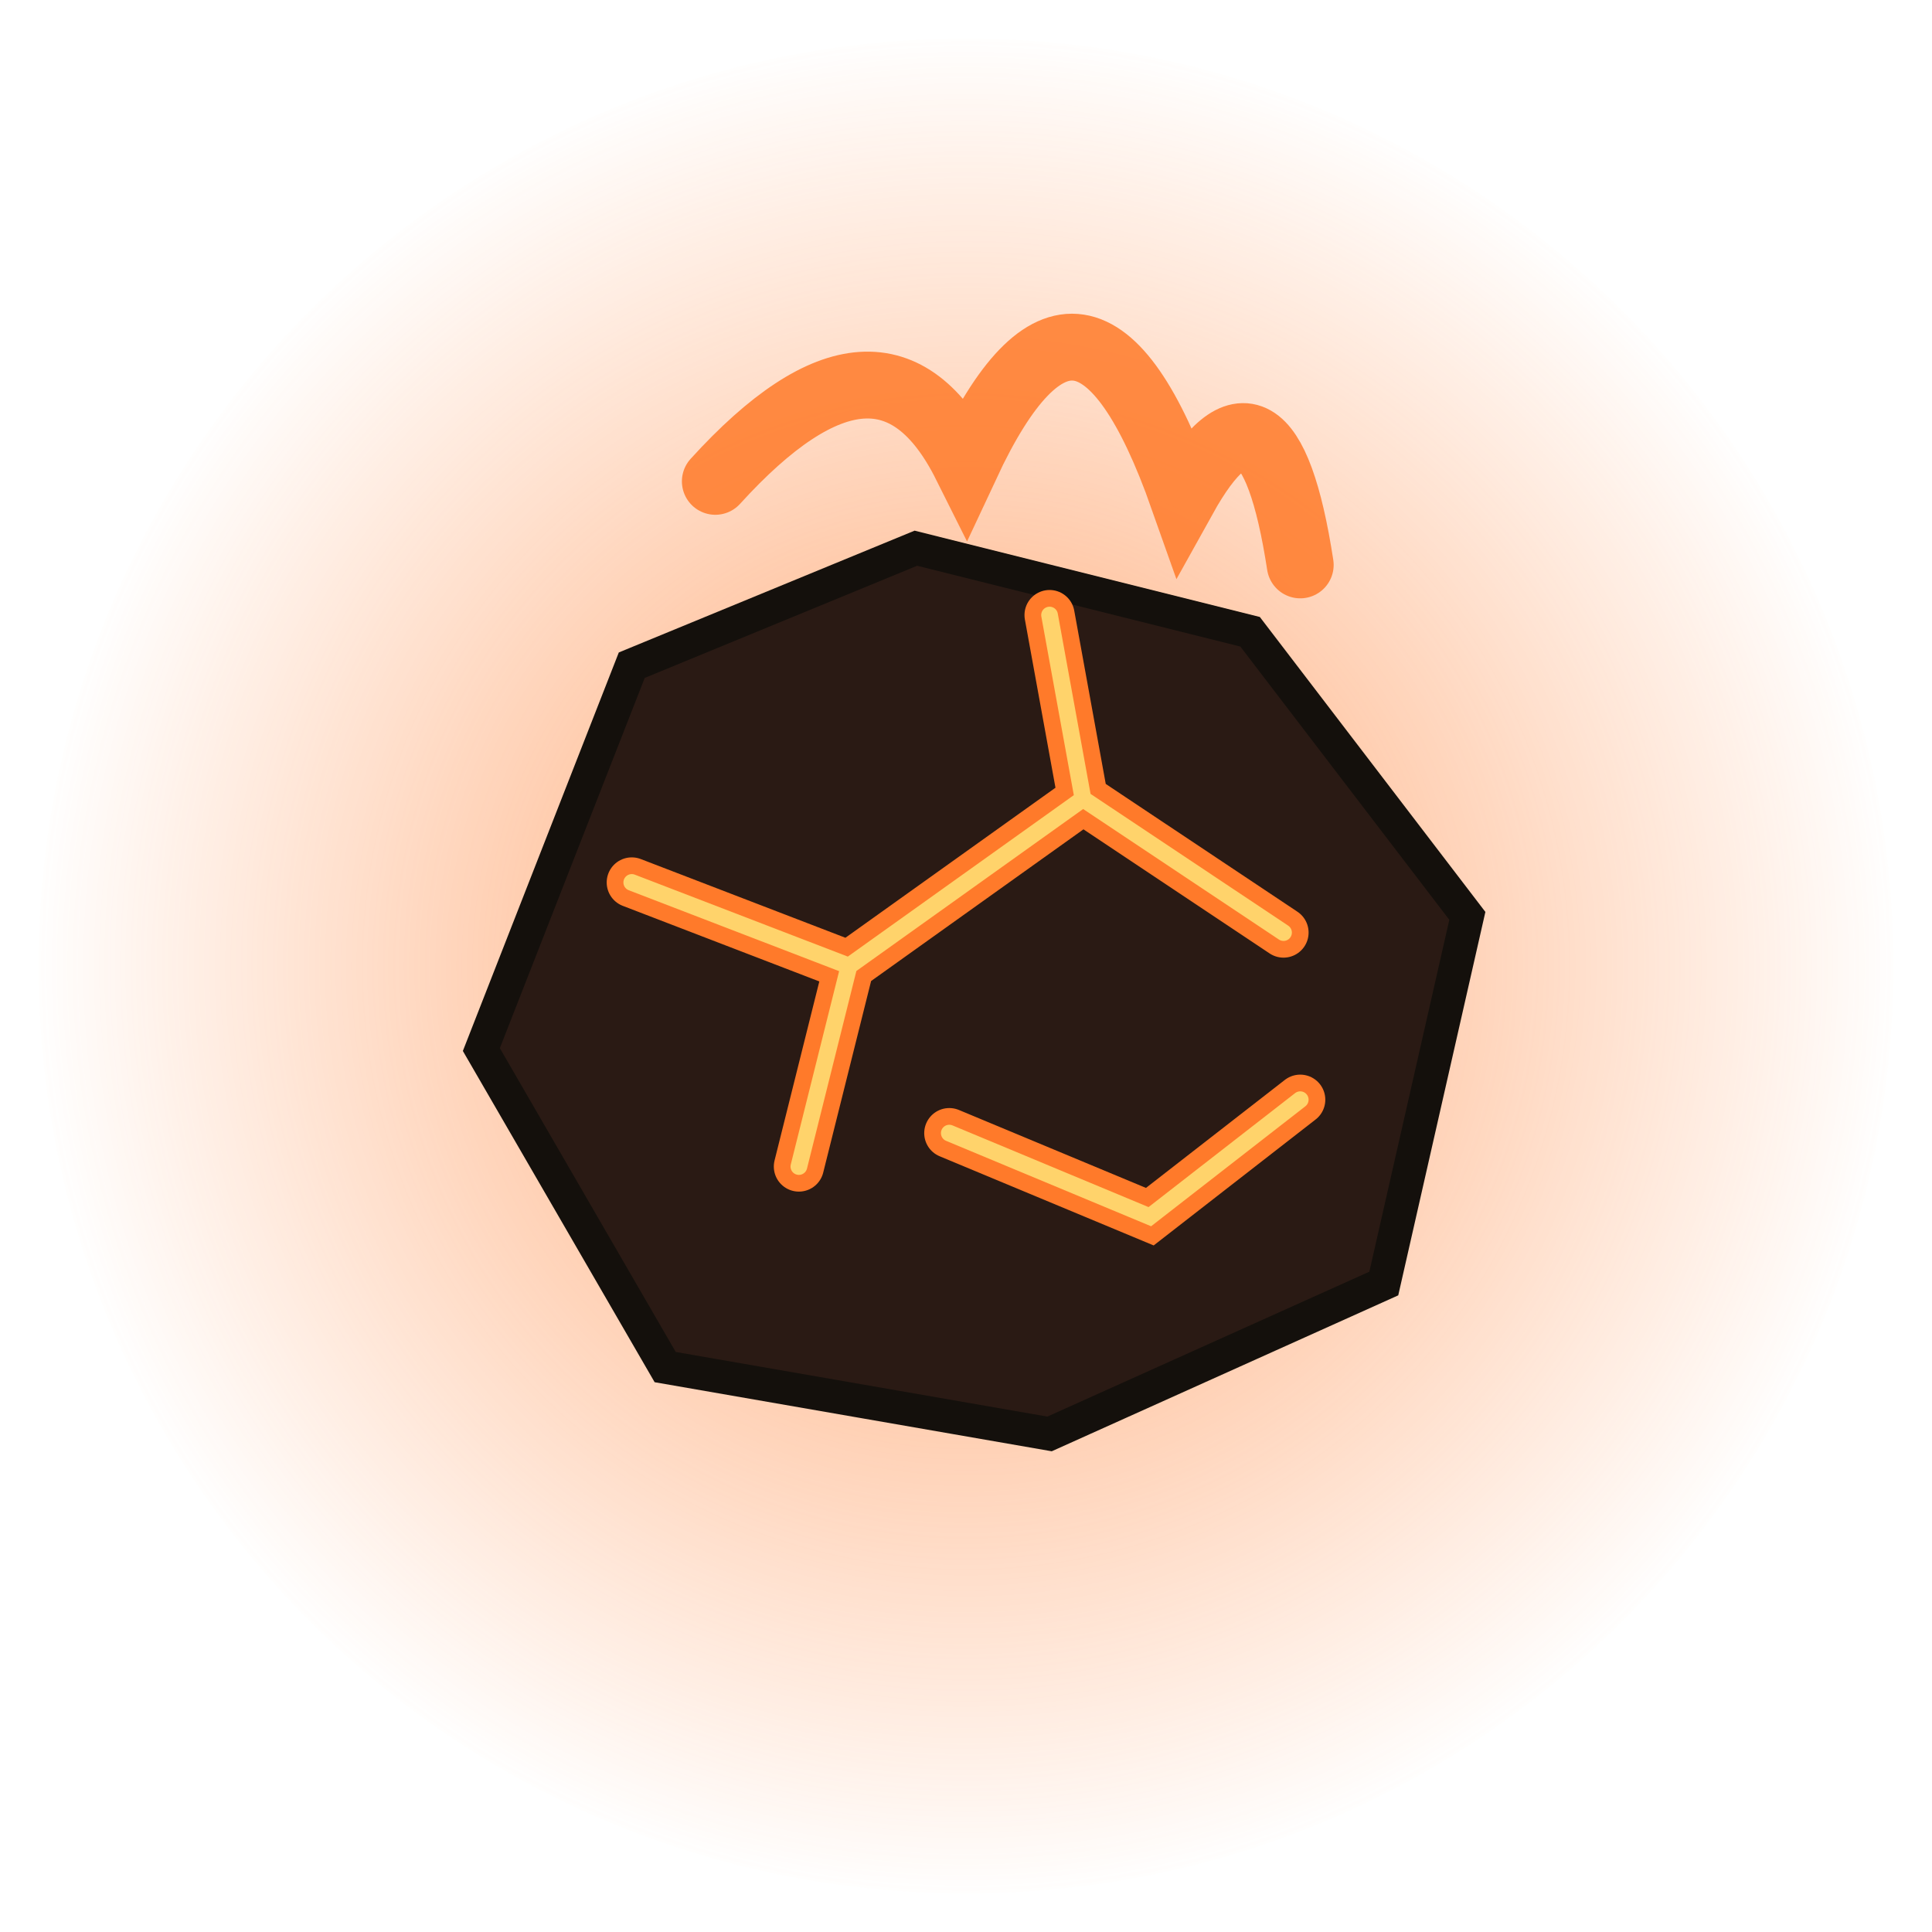
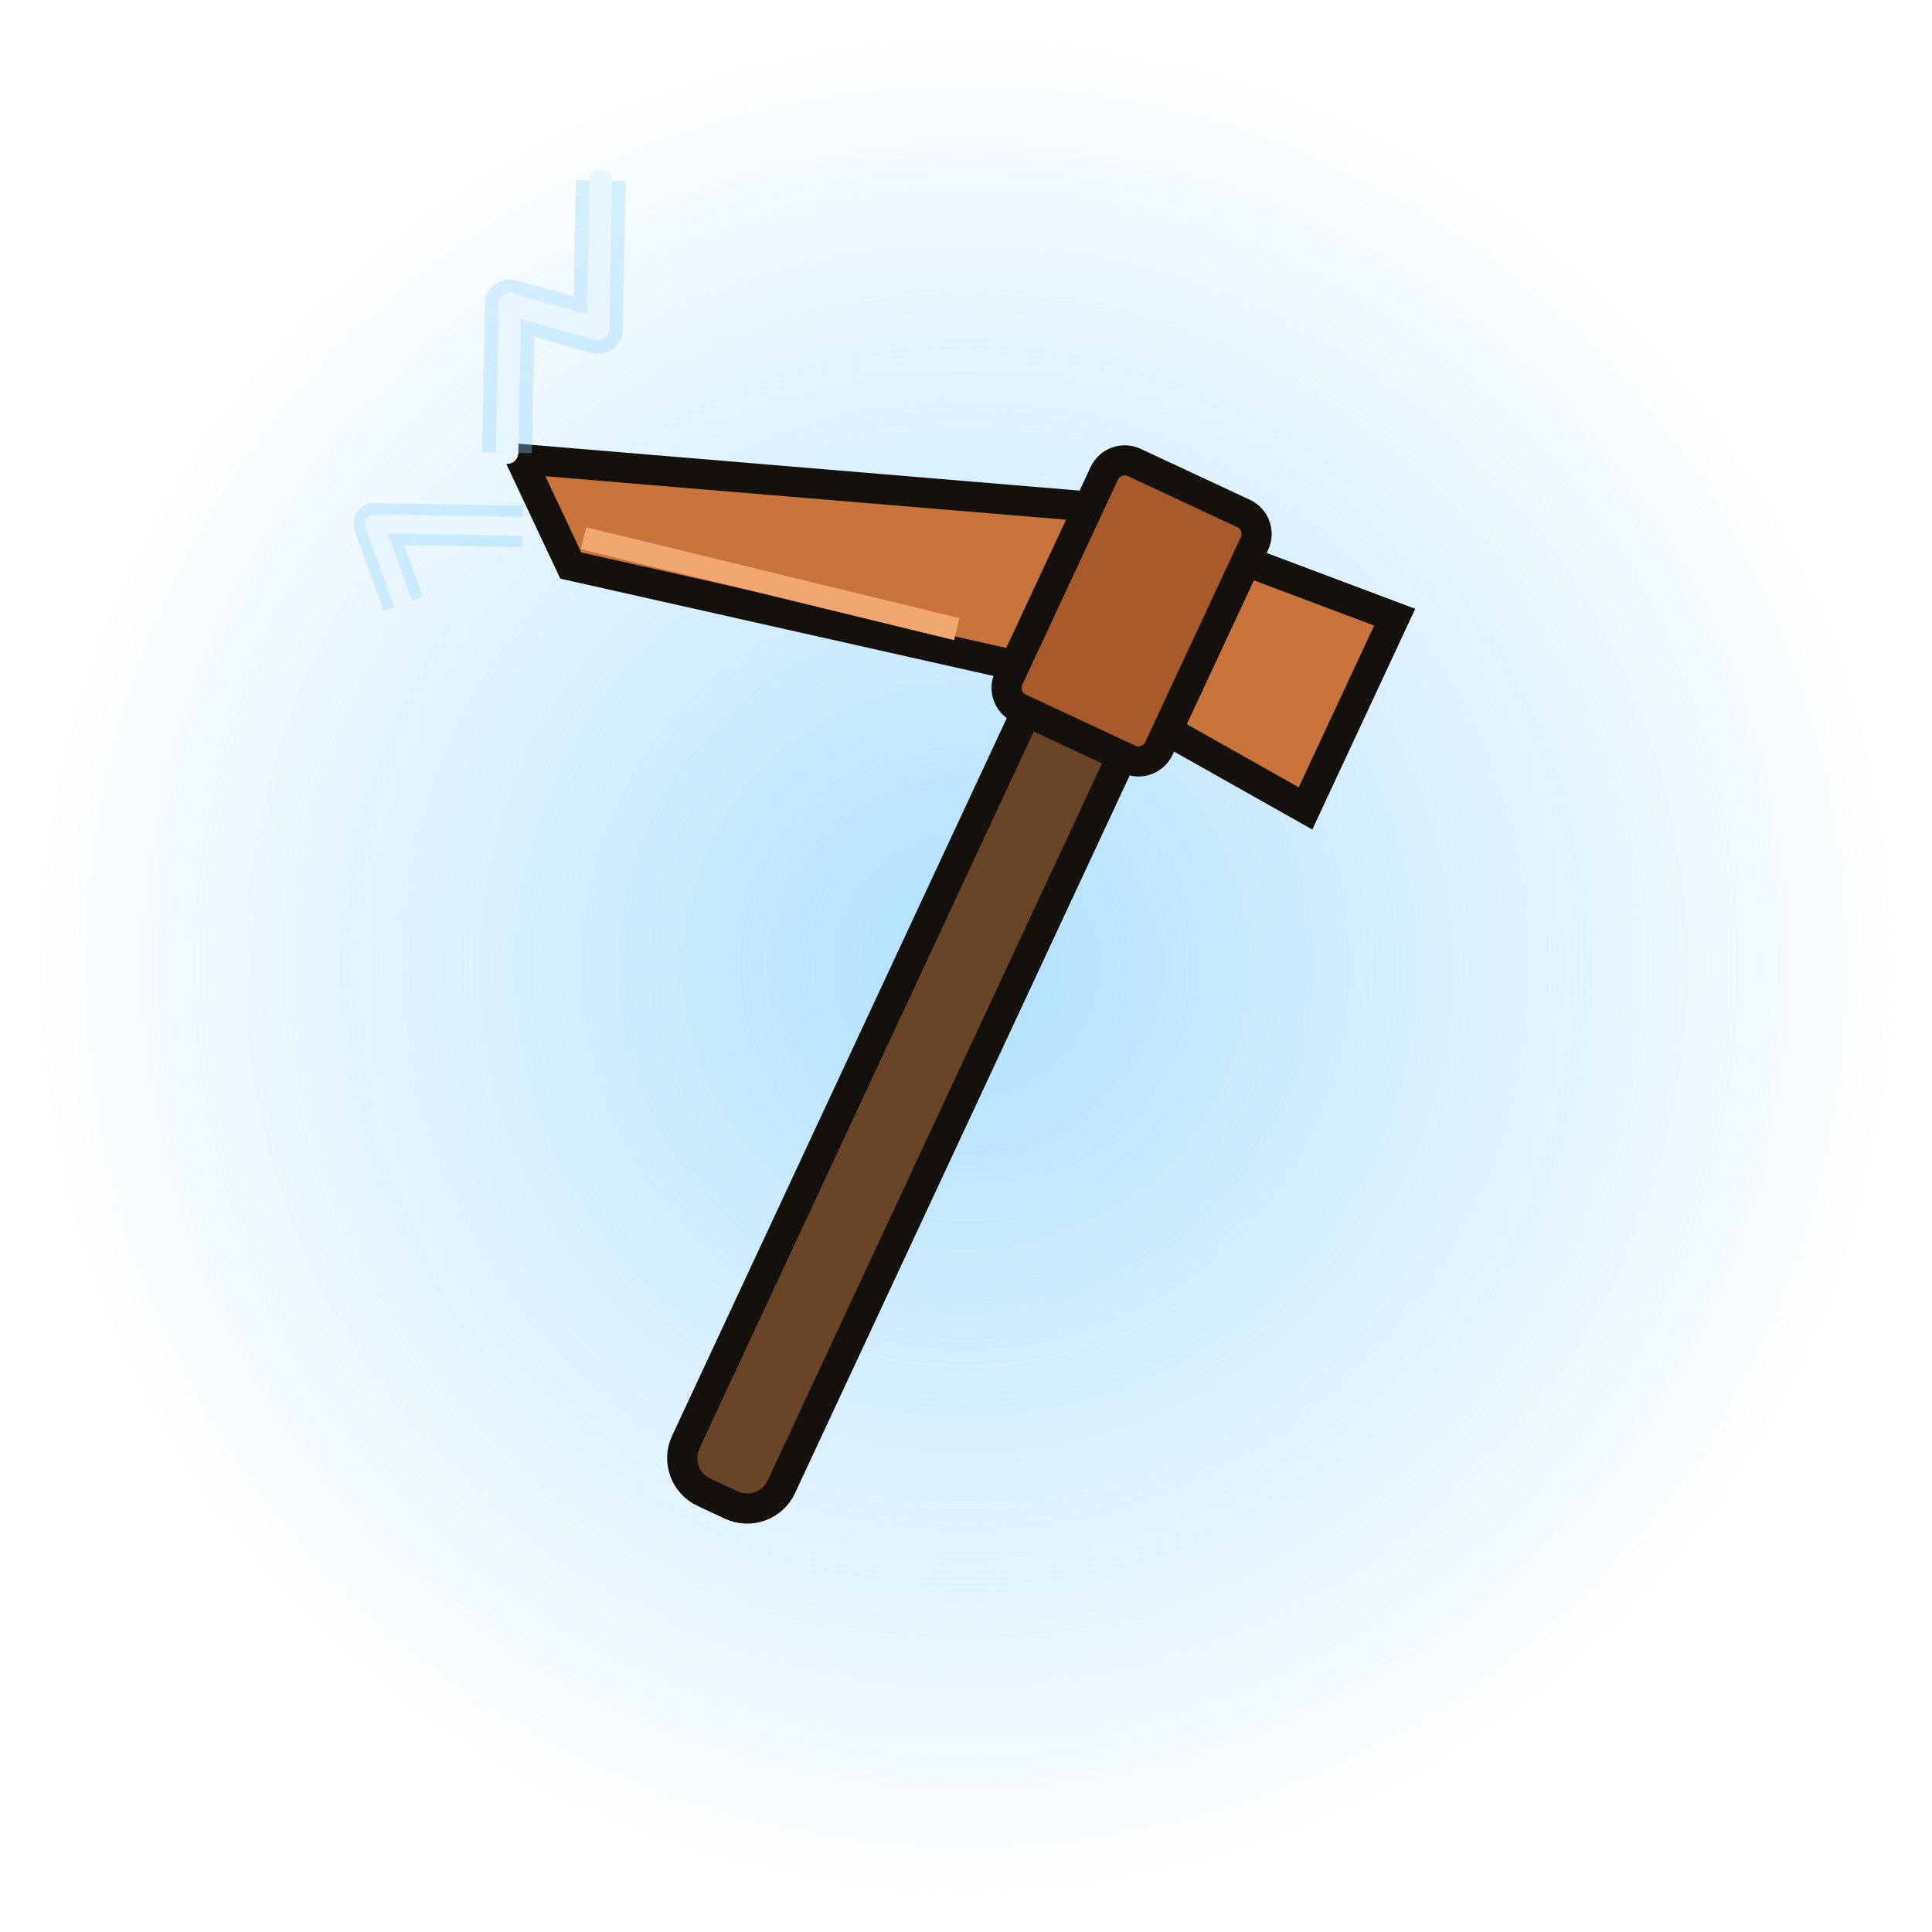
<svg xmlns="http://www.w3.org/2000/svg" viewBox="0 0 200 200" width="200" height="200">
  <defs>
    <radialGradient id="glow">
-       <stop offset="0" stop-color="#ff7a2a" stop-opacity="0.7" />
-       <stop offset="1" stop-color="#ff7a2a" stop-opacity="0" />
+       <stop offset="0" stop-color="#8fd3ff" stop-opacity="0.7" />
+       <stop offset="1" stop-color="#8fd3ff" stop-opacity="0" />
    </radialGradient>
  </defs>
  <circle cx="100" cy="100" r="96" fill="url(#glow)" />
-   <g transform="translate(100 100) rotate(0) scale(0.865)">
-     <path d="M-30,-58 Q-10,-80 0,-60 Q14,-90 26,-56 Q36,-74 40,-48" fill="none" stroke="#ff7a2a" stroke-width="8" stroke-linecap="round" stroke-opacity="0.85" />
-     <path d="M-58,10 L-40,-36 L-6,-50 L34,-40 L60,-6 L50,38 L10,56 L-36,48 Z" fill="#2a1a14" stroke="#14100c" stroke-width="4" />
-     <path d="M-40,-10 L-14,0 L-20,24 M-14,0 L14,-20 L38,-4 M14,-20 L10,-42 M-2,20 L22,30 L40,16" fill="none" stroke="#ff7a2a" stroke-width="6" stroke-linecap="round" />
-     <path d="M-40,-10 L-14,0 L-20,24 M-14,0 L14,-20 L38,-4 M14,-20 L10,-42 M-2,20 L22,30 L40,16" fill="none" stroke="#ffd36b" stroke-width="2" stroke-linecap="round" />
+   <g transform="translate(100 100) rotate(25) scale(0.780)">
+     <rect x="-7" y="-50" width="14" height="128" rx="5" fill="#6a4426" stroke="#14100c" stroke-width="4" />
+     <path d="M-6,-64 L-6,-40 L-70,-26 L-82,-36 Z" fill="#c8743a" stroke="#14100c" stroke-width="4" />
+     <path d="M6,-64 L32,-66 L32,-38 L6,-40 Z" fill="#c8743a" stroke="#14100c" stroke-width="4" />
+     <rect x="-11" y="-70" width="22" height="36" rx="3" fill="#a85a2a" stroke="#14100c" stroke-width="4" />
+     <path d="M-70,-30 L-20,-40" stroke="#f0a870" stroke-width="3" />
+     <path d="M-84,-36 L-92,-54 L-80,-56 L-88,-74" fill="none" stroke="#8fd3ff" stroke-width="6.6" stroke-opacity="0.35" stroke-linejoin="round" />
+     <path d="M-84,-36 L-92,-54 L-80,-56 L-88,-74" fill="none" stroke="#e8f6ff" stroke-width="3" stroke-linejoin="round" stroke-linecap="round" />
+     <path d="M-78,-28 L-96,-20 L-88,-12" fill="none" stroke="#8fd3ff" stroke-width="5.5" stroke-opacity="0.35" stroke-linejoin="round" />
+     <path d="M-78,-28 L-96,-20 L-88,-12" fill="none" stroke="#e8f6ff" stroke-width="2.5" stroke-linejoin="round" stroke-linecap="round" />
  </g>
</svg>
